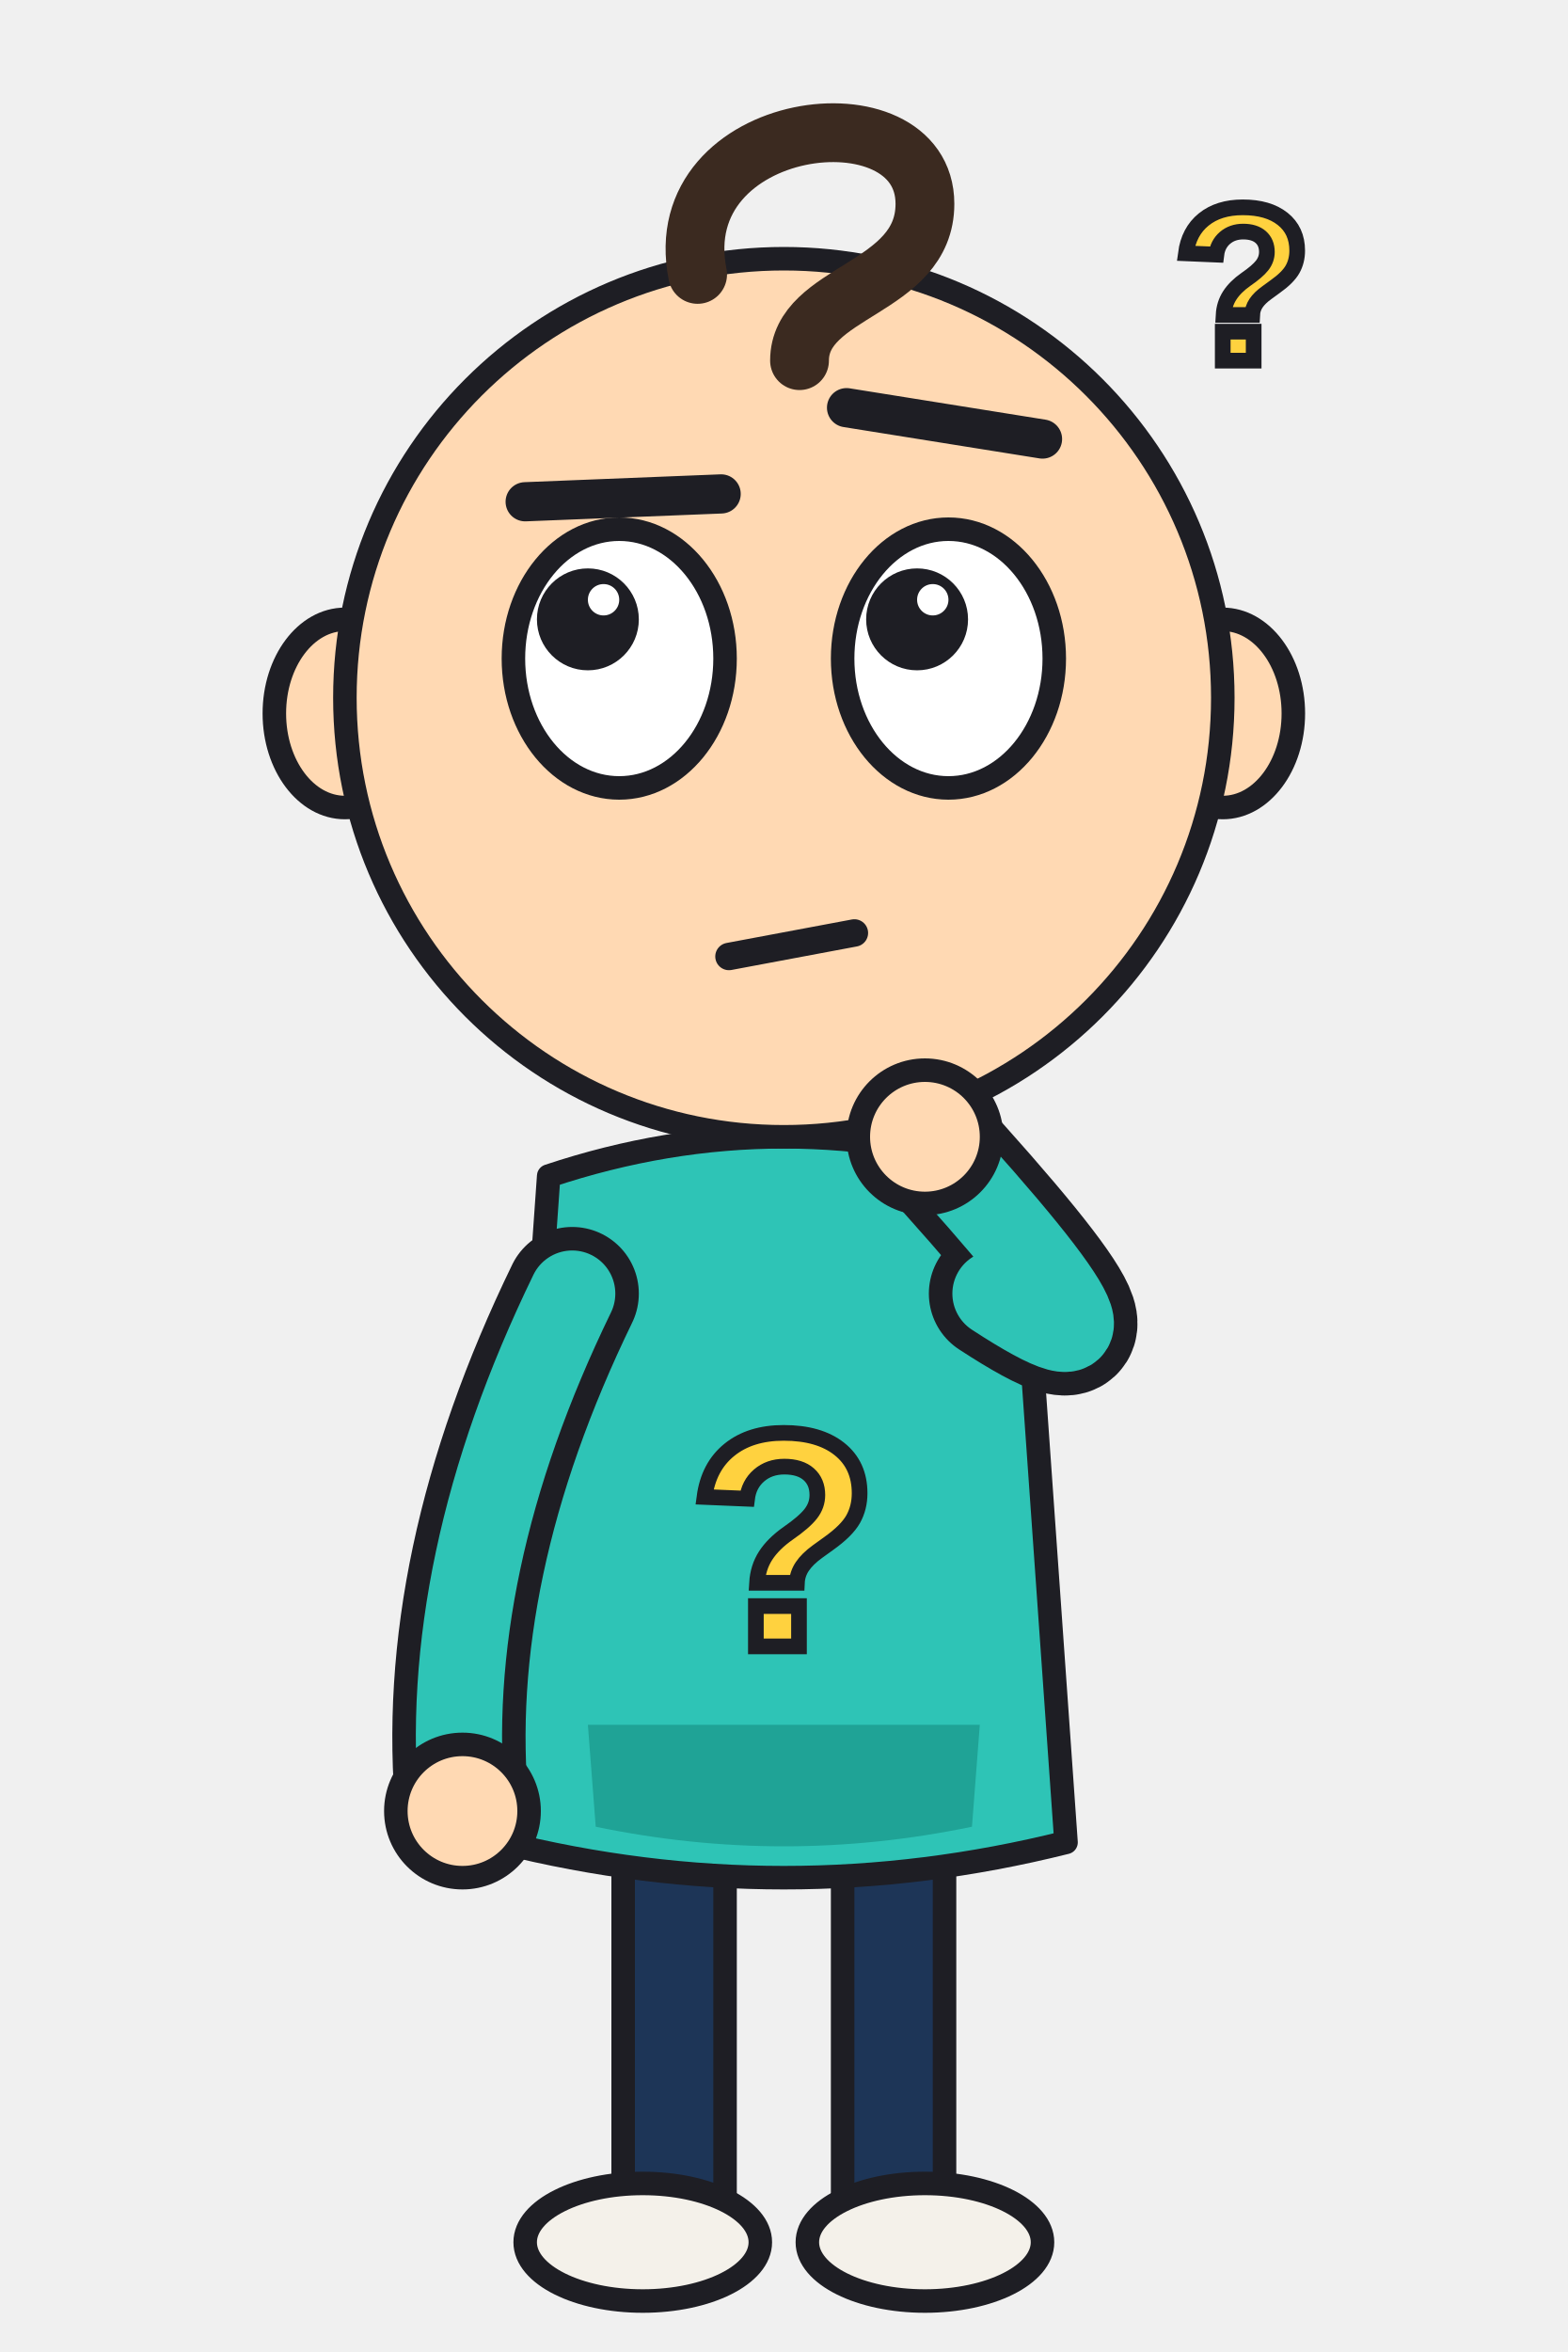
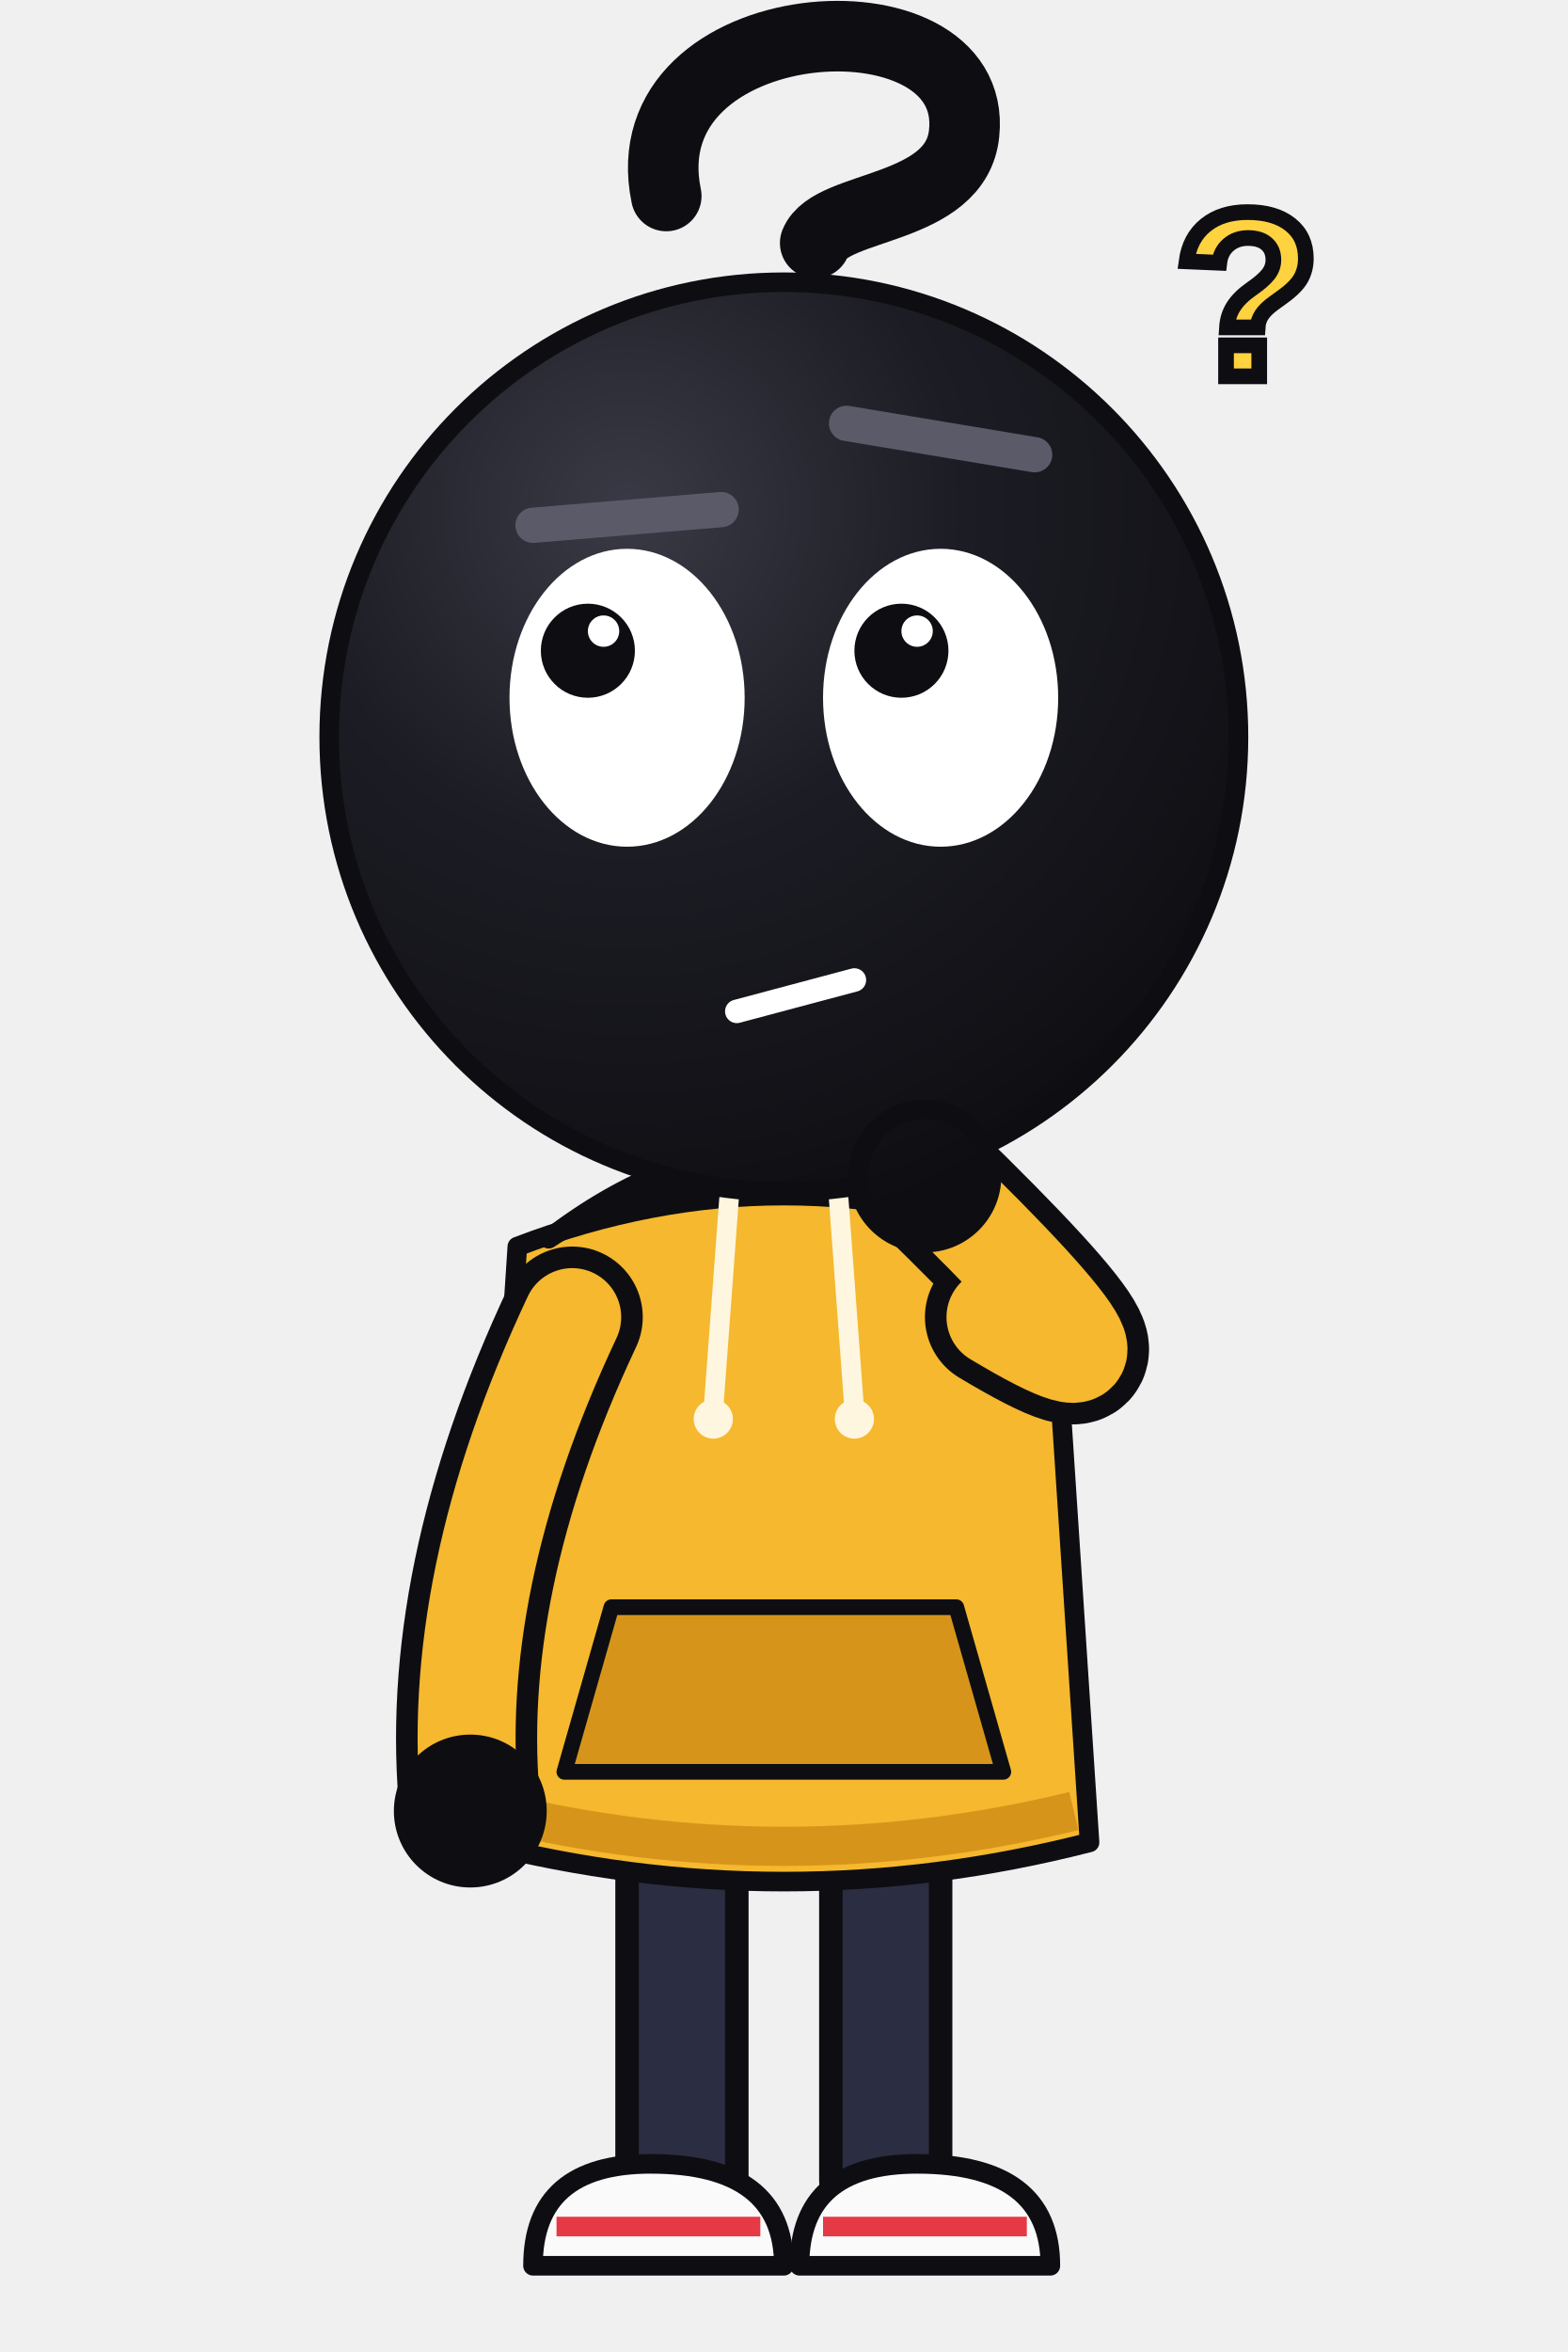
<svg xmlns="http://www.w3.org/2000/svg" width="400" height="600" viewBox="0 0 400 600">
-   <path d="M172 470 L172 560" stroke="#1E1E24" stroke-width="32" stroke-linecap="round" />
-   <path d="M172 470 L172 560" stroke="#1D3557" stroke-width="20" stroke-linecap="round" />
-   <path d="M228 470 L228 560" stroke="#1E1E24" stroke-width="32" stroke-linecap="round" />
-   <path d="M228 470 L228 560" stroke="#1D3557" stroke-width="20" stroke-linecap="round" />
-   <ellipse cx="164" cy="572" rx="30" ry="15" fill="#F4F1EA" stroke="#1E1E24" stroke-width="6" />
-   <ellipse cx="236" cy="572" rx="30" ry="15" fill="#F4F1EA" stroke="#1E1E24" stroke-width="6" />
-   <path d="M140 300 Q200 280 260 300 L272 470 Q200 488 128 470 Z" fill="#2EC4B6" stroke="#1E1E24" stroke-width="6" stroke-linejoin="round" />
-   <path d="M150 440 L250 440 L248 466 Q200 476 152 466Z" fill="#1FA396" />
-   <text x="200" y="420" text-anchor="middle" font-family="Arial Black,Arial" font-weight="900" font-size="78" fill="#FFD23F" stroke="#1E1E24" stroke-width="4">?</text>
-   <path d="M146 330 Q112 400 118 462" fill="none" stroke="#1E1E24" stroke-width="34" stroke-linecap="round" />
-   <path d="M146 330 Q112 400 118 462" fill="none" stroke="#2EC4B6" stroke-width="22" stroke-linecap="round" />
-   <circle cx="118" cy="462" r="17" fill="#FFD9B3" stroke="#1E1E24" stroke-width="6" />
-   <path d="M254 330 Q300 360 236 290" fill="none" stroke="#1E1E24" stroke-width="34" stroke-linecap="round" />
-   <ellipse cx="88" cy="182" rx="18" ry="24" fill="#FFD9B3" stroke="#1E1E24" stroke-width="6" />
-   <ellipse cx="312" cy="182" rx="18" ry="24" fill="#FFD9B3" stroke="#1E1E24" stroke-width="6" />
-   <circle cx="200" cy="178" r="112" fill="#FFD9B3" stroke="#1E1E24" stroke-width="6" />
-   <path d="M178 70 C170 30 236 22 236 52 C236 74 204 74 204 92" fill="none" stroke="#3B2A20" stroke-width="15" stroke-linecap="round" />
-   <circle cx="204" cy="76" r="0" />
-   <line x1="134" y1="128" x2="184" y2="126" stroke="#1E1E24" stroke-width="10" stroke-linecap="round" />
-   <line x1="216" y1="104" x2="266" y2="112" stroke="#1E1E24" stroke-width="10" stroke-linecap="round" />
-   <ellipse cx="158" cy="168" rx="27" ry="33" fill="#fff" stroke="#1E1E24" stroke-width="6" />
-   <circle cx="150" cy="158" r="13" fill="#1E1E24" />
-   <circle cx="154" cy="153" r="4" fill="#fff" />
-   <ellipse cx="242" cy="168" rx="27" ry="33" fill="#fff" stroke="#1E1E24" stroke-width="6" />
-   <circle cx="234" cy="158" r="13" fill="#1E1E24" />
-   <circle cx="238" cy="153" r="4" fill="#fff" />
-   <path d="M186 244 L218 238" stroke="#1E1E24" stroke-width="7" stroke-linecap="round" />
-   <text x="300" y="92" font-family="Arial Black,Arial" font-weight="900" font-size="56" fill="#FFD23F" stroke="#1E1E24" stroke-width="4">?</text>
-   <path d="M254 330 Q300 360 236 290" fill="none" stroke="#2EC4B6" stroke-width="22" stroke-linecap="round" />
-   <circle cx="236" cy="290" r="17" fill="#FFD9B3" stroke="#1E1E24" stroke-width="6" />
+   <defs>
+     <radialGradient id="hl" gradientUnits="userSpaceOnUse" cx="160" cy="130" r="190">
+       <stop offset="0" stop-color="#3A3A46" />
+       <stop offset=".45" stop-color="#1C1C24" />
+       <stop offset="1" stop-color="#0E0E12" />
+     </radialGradient>
+   </defs>
+   <path d="M174 470 L174 556" stroke="#0E0E12" stroke-width="34" stroke-linecap="round" />
+   <path d="M174 470 L174 556" stroke="#2B2D42" stroke-width="22" stroke-linecap="round" />
+   <path d="M226 470 L226 556" stroke="#0E0E12" stroke-width="34" stroke-linecap="round" />
+   <path d="M226 470 L226 556" stroke="#2B2D42" stroke-width="22" stroke-linecap="round" />
+   <path d="M136 578 Q136 552 166 552 Q200 552 200 578Z" fill="#FAFAFA" stroke="#0E0E12" stroke-width="5" stroke-linejoin="round" />
+   <path d="M142 568 L194 568" stroke="#E63946" stroke-width="5" />
+   <path d="M204 578 Q204 552 234 552 Q268 552 268 578Z" fill="#FAFAFA" stroke="#0E0E12" stroke-width="5" stroke-linejoin="round" />
+   <path d="M210 568 L262 568" stroke="#E63946" stroke-width="5" />
+   <path d="M132 318 Q200 292 268 318 L278 470 Q200 490 122 470 Z" fill="#F5B82E" stroke="#0E0E12" stroke-width="5" stroke-linejoin="round" />
+   <path d="M140 316 Q200 270 260 316 Q236 300 200 300 Q164 300 140 316Z" fill="#D6951A" stroke="#0E0E12" stroke-width="5" stroke-linejoin="round" />
+   <path d="M186 306 L182 360 M214 306 L218 360" stroke="#FFF6E0" stroke-width="5" stroke-linecap="round" />
+   <circle cx="182" cy="362" r="5" fill="#FFF6E0" />
+   <circle cx="218" cy="362" r="5" fill="#FFF6E0" />
+   <path d="M156 410 L244 410 L256 452 L144 452 Z" fill="#D6951A" stroke="#0E0E12" stroke-width="4" stroke-linejoin="round" />
+   <path d="M126 462 Q200 480 274 462" fill="none" stroke="#D6951A" stroke-width="10" />
+   <path d="M146 336 Q114 404 120 462" fill="none" stroke="#0E0E12" stroke-width="36" stroke-linecap="round" />
+   <path d="M146 336 Q114 404 120 462" fill="none" stroke="#F5B82E" stroke-width="25" stroke-linecap="round" />
+   <circle cx="120" cy="462" r="17" fill="url(#hl)" stroke="#0E0E12" stroke-width="5" />
+   <path d="M254 336 Q304 366 236 300" fill="none" stroke="#0E0E12" stroke-width="36" stroke-linecap="round" />
+   <path d="M170 50 C160 2 250 -4 246 34 C244 54 212 52 208 62" fill="none" stroke="#0E0E12" stroke-width="18" stroke-linecap="round" />
+   <circle cx="200" cy="188" r="116" fill="url(#hl)" stroke="#0E0E12" stroke-width="5" />
+   <line x1="136" y1="134" x2="184" y2="130" stroke="#5A5A68" stroke-width="9" stroke-linecap="round" />
+   <line x1="216" y1="108" x2="264" y2="116" stroke="#5A5A68" stroke-width="9" stroke-linecap="round" />
+   <ellipse cx="160" cy="178" rx="30" ry="38" fill="#fff" />
+   <circle cx="150" cy="166" r="12" fill="#0E0E12" />
+   <circle cx="154" cy="161" r="4" fill="#fff" />
+   <ellipse cx="240" cy="178" rx="30" ry="38" fill="#fff" />
+   <circle cx="230" cy="166" r="12" fill="#0E0E12" />
+   <circle cx="234" cy="161" r="4" fill="#fff" />
+   <path d="M188 258 L218 250" stroke="#fff" stroke-width="6" stroke-linecap="round" />
+   <text x="300" y="96" font-family="Arial Black,Arial" font-weight="900" font-size="60" fill="#FFD23F" stroke="#0E0E12" stroke-width="4">?</text>
+   <path d="M254 336 Q304 366 236 300" fill="none" stroke="#F5B82E" stroke-width="25" stroke-linecap="round" />
+   <circle cx="236" cy="300" r="17" fill="url(#hl)" stroke="#0E0E12" stroke-width="5" />
</svg>
